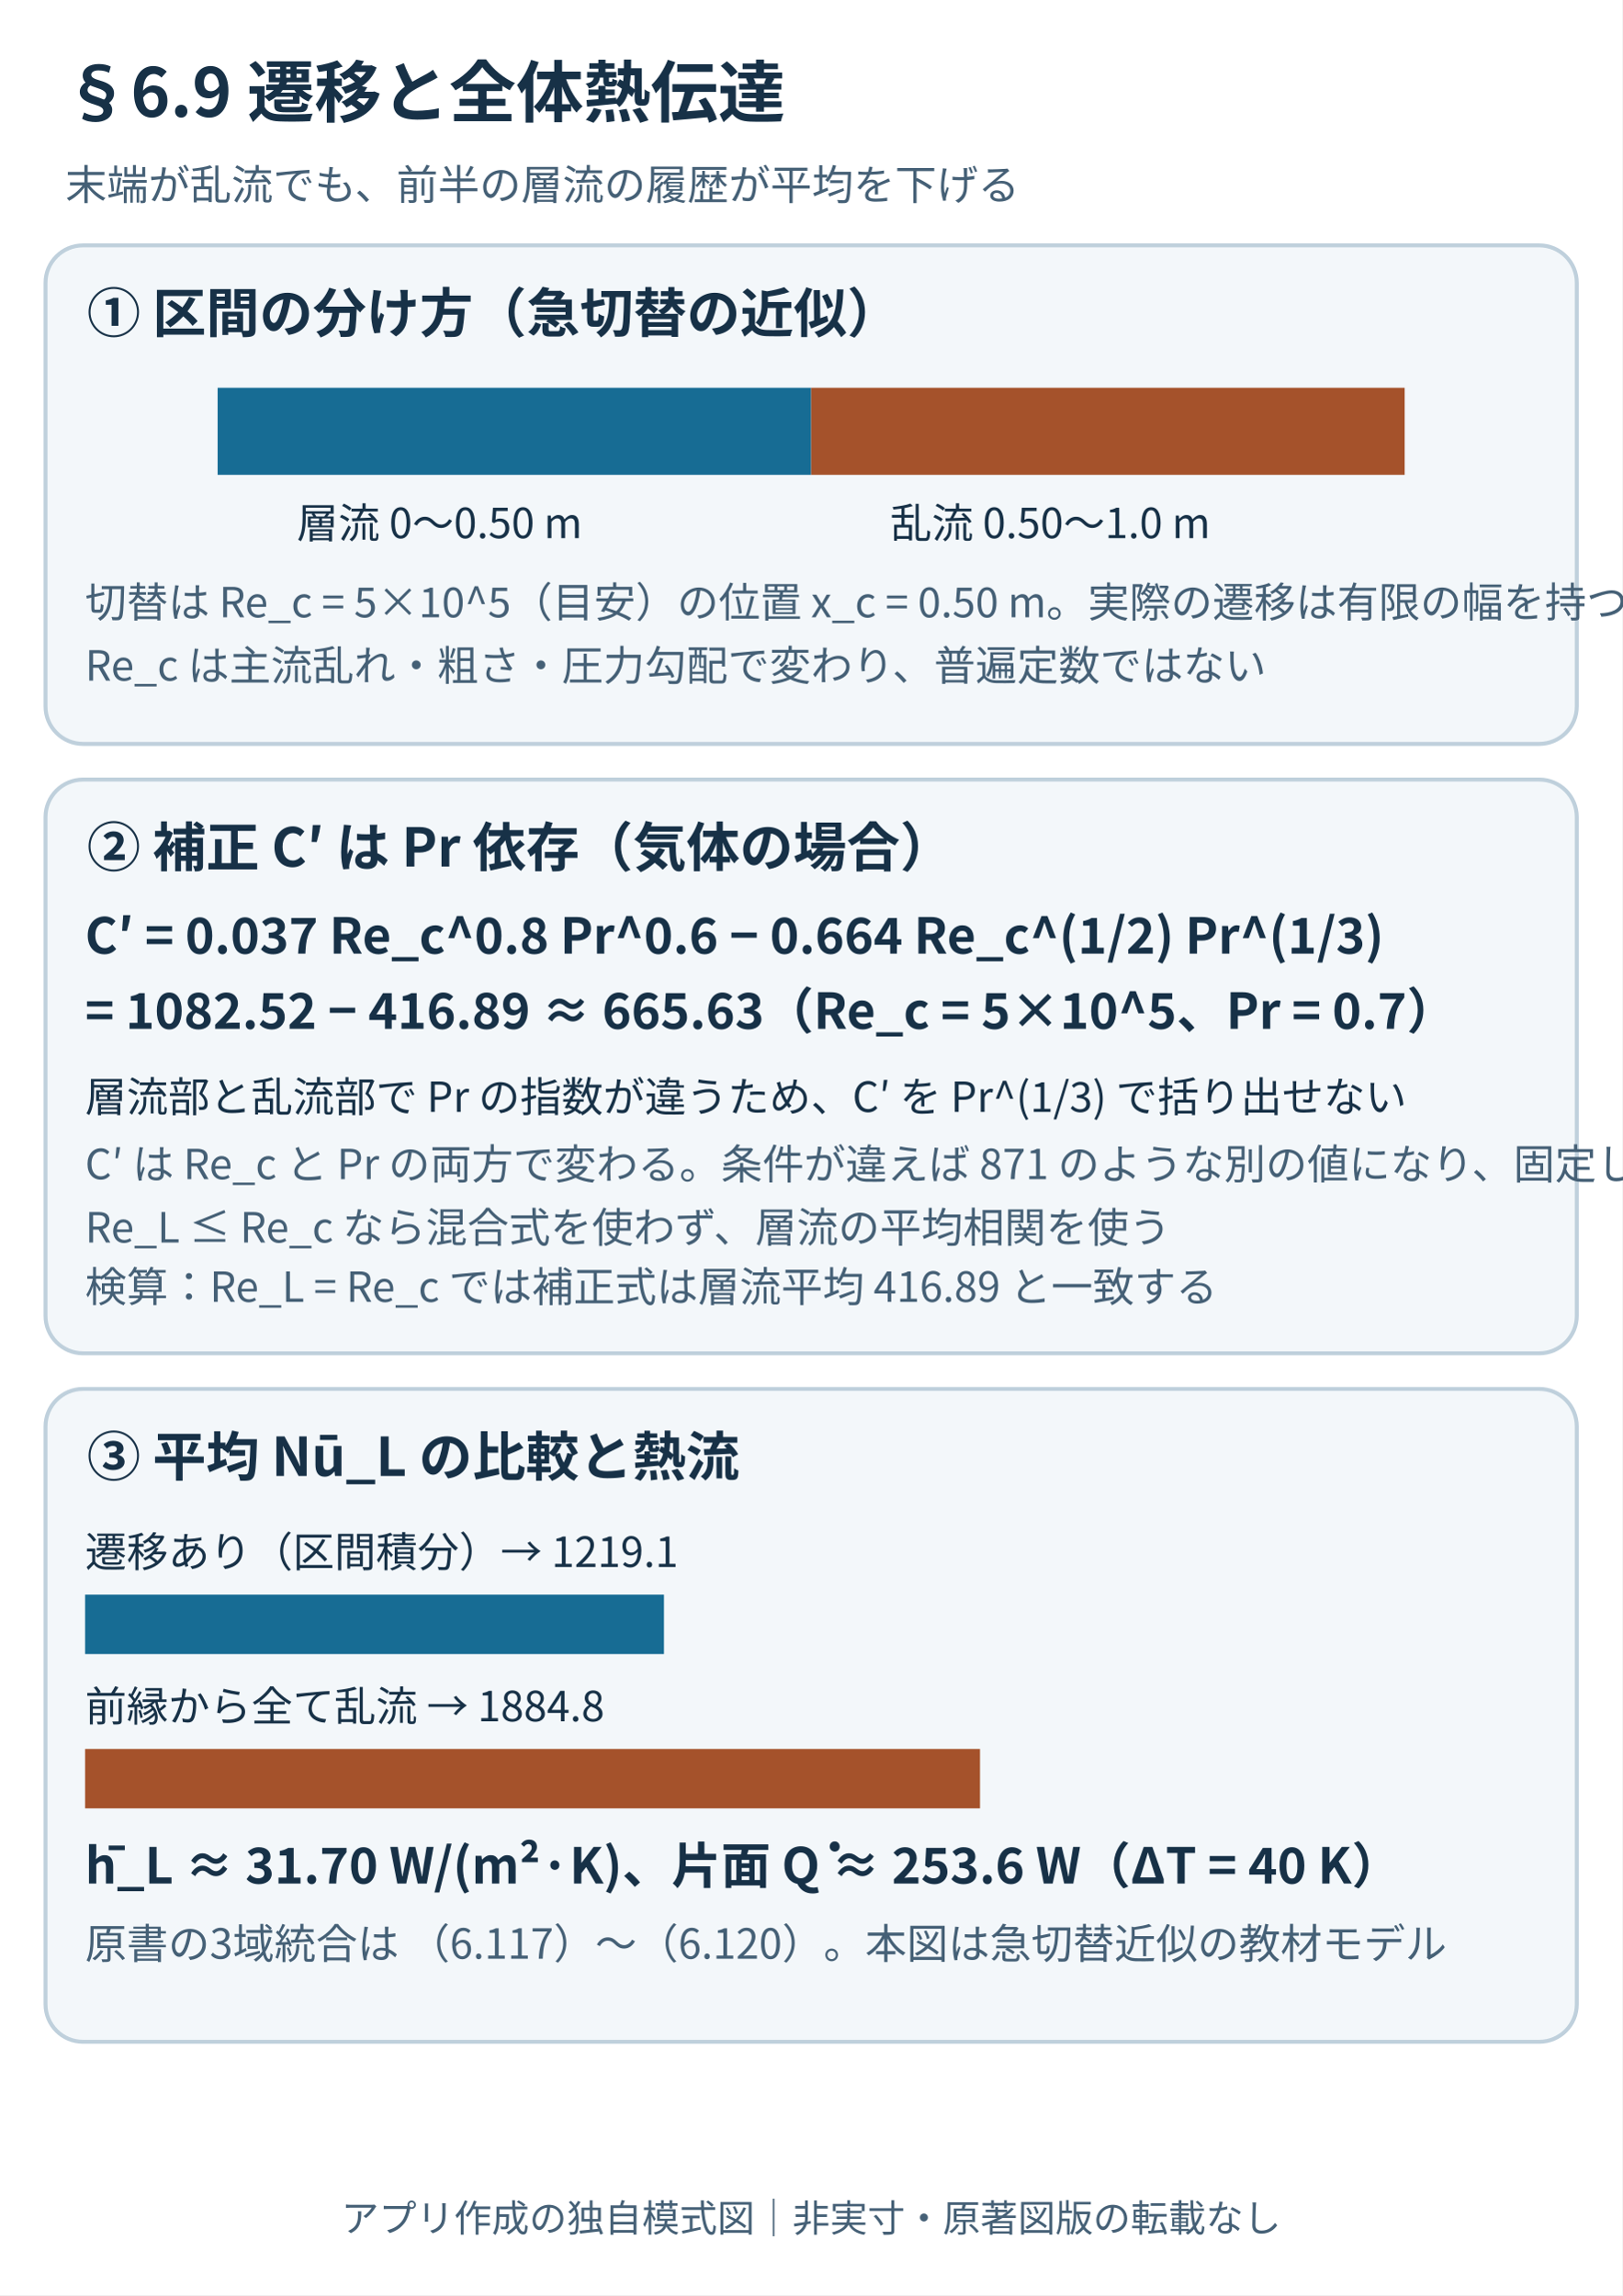
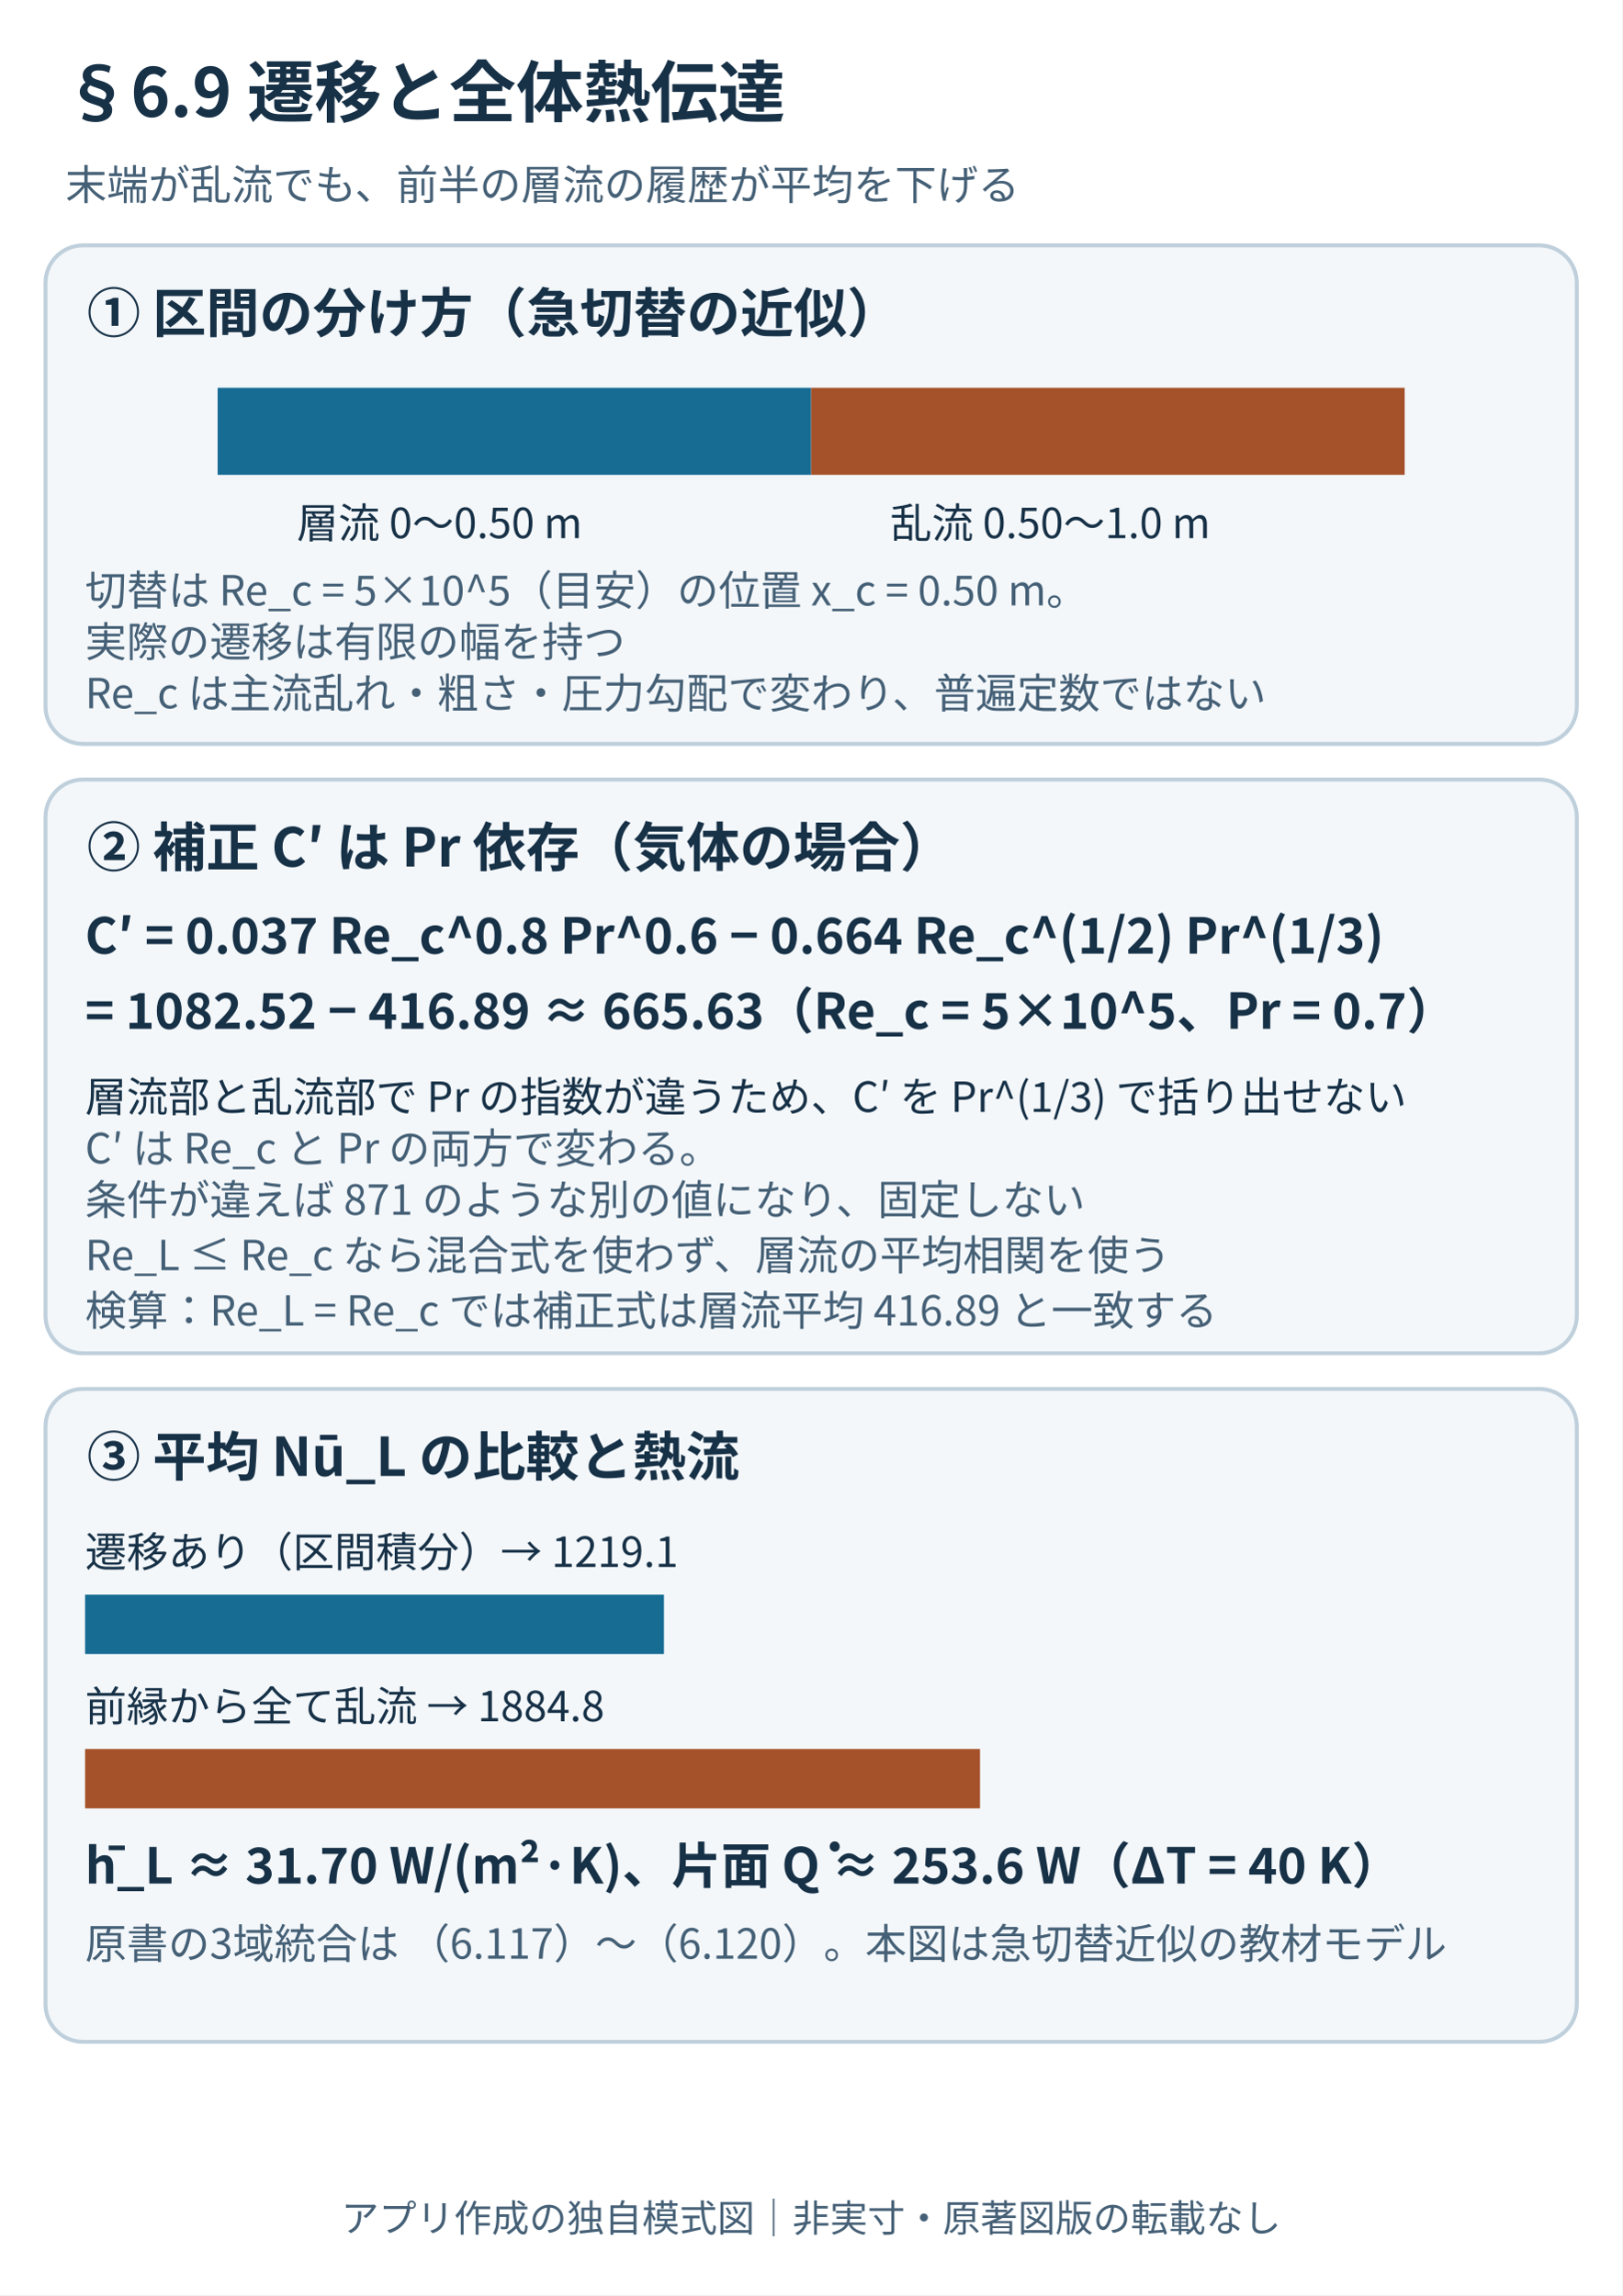
<svg xmlns="http://www.w3.org/2000/svg" width="820" height="1160" viewBox="0 0 820 1160" style="max-width:100%" role="img" aria-labelledby="title69 desc69" data-lesson="6.9" data-origin="original-app-diagram" data-uinf="15" data-length="1" data-width="0.2" data-nu="0.000015" data-pr="0.7" data-k-fluid="0.026" data-dt="40" data-re-c="500000" data-x-c="0.5" data-re-l="1000000" data-c-prime="665.633839473116" data-nu-avg="1219.1456544159" data-nu-turb-only="1884.77949388901" data-h-avg="31.6977870148133" data-q-total="253.582296118507" data-bar-scale="0.24">
  <style>
 text{font-family:system-ui,'Noto Sans CJK JP','Hiragino Kaku Gothic ProN',sans-serif;font-size:24px}
 .bg{fill:#ffffff}.panel{fill:#f3f7fa;stroke:#bfd0dc;stroke-width:2}.ink{fill:#173147}.muted{fill:#456076}
 .accent{fill:#176c94}.accent2{fill:#a5522b}
 .line1{stroke:#176c94;stroke-width:4;fill:none;stroke-linejoin:round;stroke-linecap:round}
 .line2{stroke:#a5522b;stroke-width:4;fill:none;stroke-linejoin:round;stroke-linecap:round}
 .wall{stroke:#274556;stroke-width:7;stroke-linecap:round}.axis{stroke:#274556;stroke-width:2.7;fill:none}
 .dash{stroke:#456076;stroke-width:2.2;fill:none;stroke-dasharray:9 7}
 .barA{fill:#176c94}.barB{fill:#a5522b}.barC{fill:#7a9bb0}
 .zone{fill:#dcebf4}
 .heading{font-size:34px;font-weight:750}.section{font-size:27px;font-weight:700}.small{font-size:21px}.micro{font-size:19px}.result{font-size:25px;font-weight:700}
 @media(prefers-color-scheme:dark){
 .bg{fill:#101925}.panel{fill:#1b2c3b;stroke:#627f92}.ink{fill:#eff7fc}.muted{fill:#c3d8e5}
 .accent{fill:#8bd7f5}.accent2{fill:#f6bb92}
 .line1{stroke:#8bd7f5}.line2{stroke:#f6bb92}.wall{stroke:#d1e7f5}.axis{stroke:#d1e7f5}.dash{stroke:#c3d8e5}
 .barA{fill:#2e7ca6}.barB{fill:#c97e4e}.barC{fill:#5d7f95}.zone{fill:#234860}
 }
</style>
  <rect class="bg" width="820" height="1160" />
  <text class="heading ink" x="32" y="59">§6.9 遷移と全体熱伝達</text>
  <text class="small muted" x="33" y="101">末端が乱流でも、前半の層流の履歴が平均を下げる</text>
  <rect class="panel" x="23" y="124" width="774" height="252" rx="19" />
  <text class="section ink" x="44" y="168">① 区間の分け方（急切替の近似）</text>
  <rect id="seg-lam" class="barA" x="110" y="196" width="300" height="44" />
  <rect id="seg-turb" class="barB" x="410" y="196" width="300" height="44" />
  <text class="small ink" x="150" y="272">層流 0〜0.50 m</text>
  <text class="small ink" x="450" y="272">乱流 0.50〜1.0 m</text>
-   <text class="small muted" x="43" y="312">切替は Re_c = 5×10^5（目安）の位置 x_c = 0.50 m。実際の遷移は有限の幅を持つ</text>
-   <text class="small muted" x="43" y="344">Re_c は主流乱れ・粗さ・圧力勾配で変わり、普遍定数ではない</text>
+   <text class="small muted" x="43" y="306">切替は Re_c = 5×10^5（目安）の位置 x_c = 0.50 m。</text>
+   <text class="small muted" x="43" y="332">実際の遷移は有限の幅を持つ</text>
+   <text class="small muted" x="43" y="358">Re_c は主流乱れ・粗さ・圧力勾配で変わり、普遍定数ではない</text>
  <rect class="panel" x="23" y="394" width="774" height="290" rx="19" />
  <text class="section ink" x="44" y="438">② 補正 C′ は Pr 依存（気体の場合）</text>
  <text class="result ink" x="43" y="482">C′ = 0.037 Re_c^0.8 Pr^0.6 − 0.664 Re_c^(1/2) Pr^(1/3)</text>
  <text class="result ink" x="43" y="520">= 1082.52 − 416.89 ≈ 665.63（Re_c = 5×10^5、Pr = 0.7）</text>
  <text class="small ink" x="43" y="562">層流部と乱流部で Pr の指数が違うため、C′ を Pr^(1/3) で括り出せない</text>
-   <text class="small muted" x="43" y="596">C′ は Re_c と Pr の両方で変わる。条件が違えば 871 のような別の値になり、固定しない</text>
-   <text class="small muted" x="43" y="628">Re_L ≤ Re_c なら混合式を使わず、層流の平均相関を使う</text>
-   <text class="small muted" x="43" y="658">検算：Re_L = Re_c では補正式は層流平均 416.89 と一致する</text>
+   <text class="small muted" x="43" y="588">C′ は Re_c と Pr の両方で変わる。</text>
+   <text class="small muted" x="43" y="614">条件が違えば 871 のような別の値になり、固定しない</text>
+   <text class="small muted" x="43" y="642">Re_L ≤ Re_c なら混合式を使わず、層流の平均相関を使う</text>
+   <text class="small muted" x="43" y="670">検算：Re_L = Re_c では補正式は層流平均 416.89 と一致する</text>
  <rect class="panel" x="23" y="702" width="774" height="330" rx="19" />
  <text class="section ink" x="44" y="746">③ 平均 Nū_L の比較と熱流</text>
  <text class="small ink" x="43" y="792">遷移あり（区間積分）→ 1219.1</text>
  <rect id="bar-mixed" class="barA" x="43" y="806" width="292.6" height="30" />
  <text class="small ink" x="43" y="870">前縁から全て乱流 → 1884.8</text>
  <rect id="bar-turb" class="barB" x="43" y="884" width="452.35" height="30" />
  <text class="result ink" x="43" y="952">h̄_L ≈ 31.70 W/(m²·K)、片面 Q̇ ≈ 253.6 W（ΔT = 40 K）</text>
  <text class="small muted" x="43" y="990">原書の3域統合は （6.117）〜（6.120）。本図は急切替近似の教材モデル</text>
  <text class="micro muted" x="410" y="1128" text-anchor="middle">アプリ作成の独自模式図｜非実寸・原著図版の転載なし</text>
</svg>
